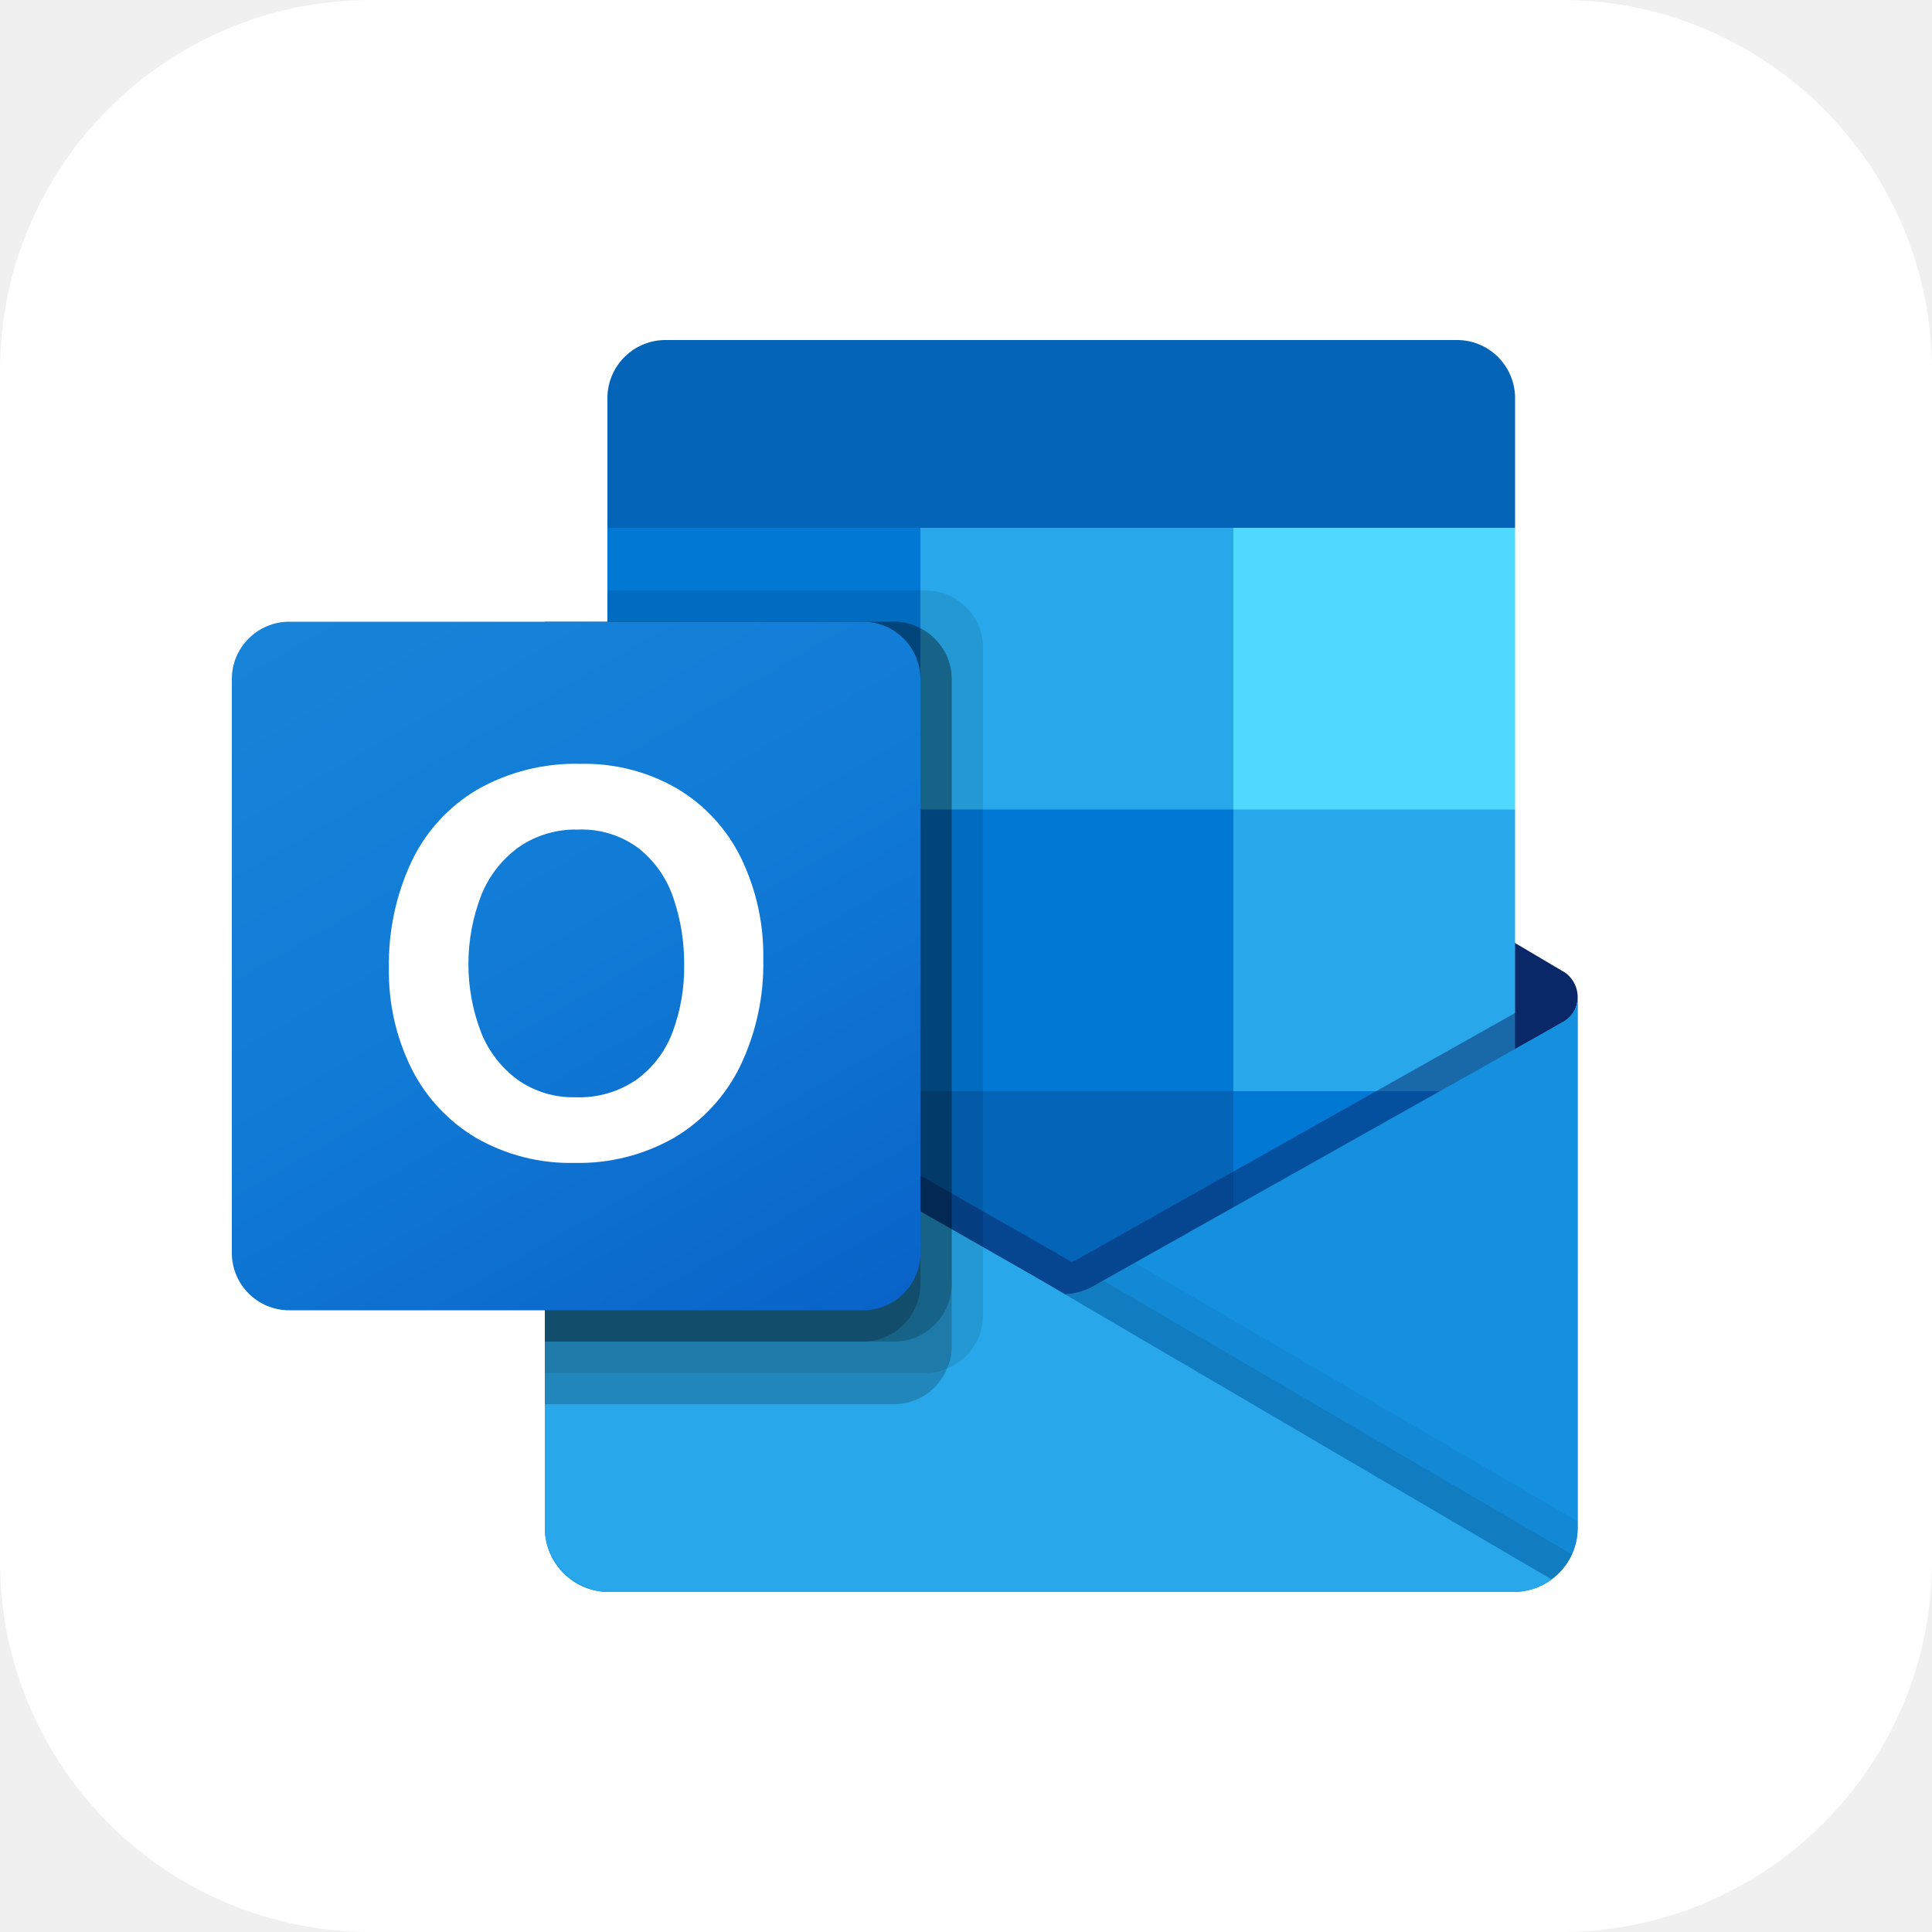
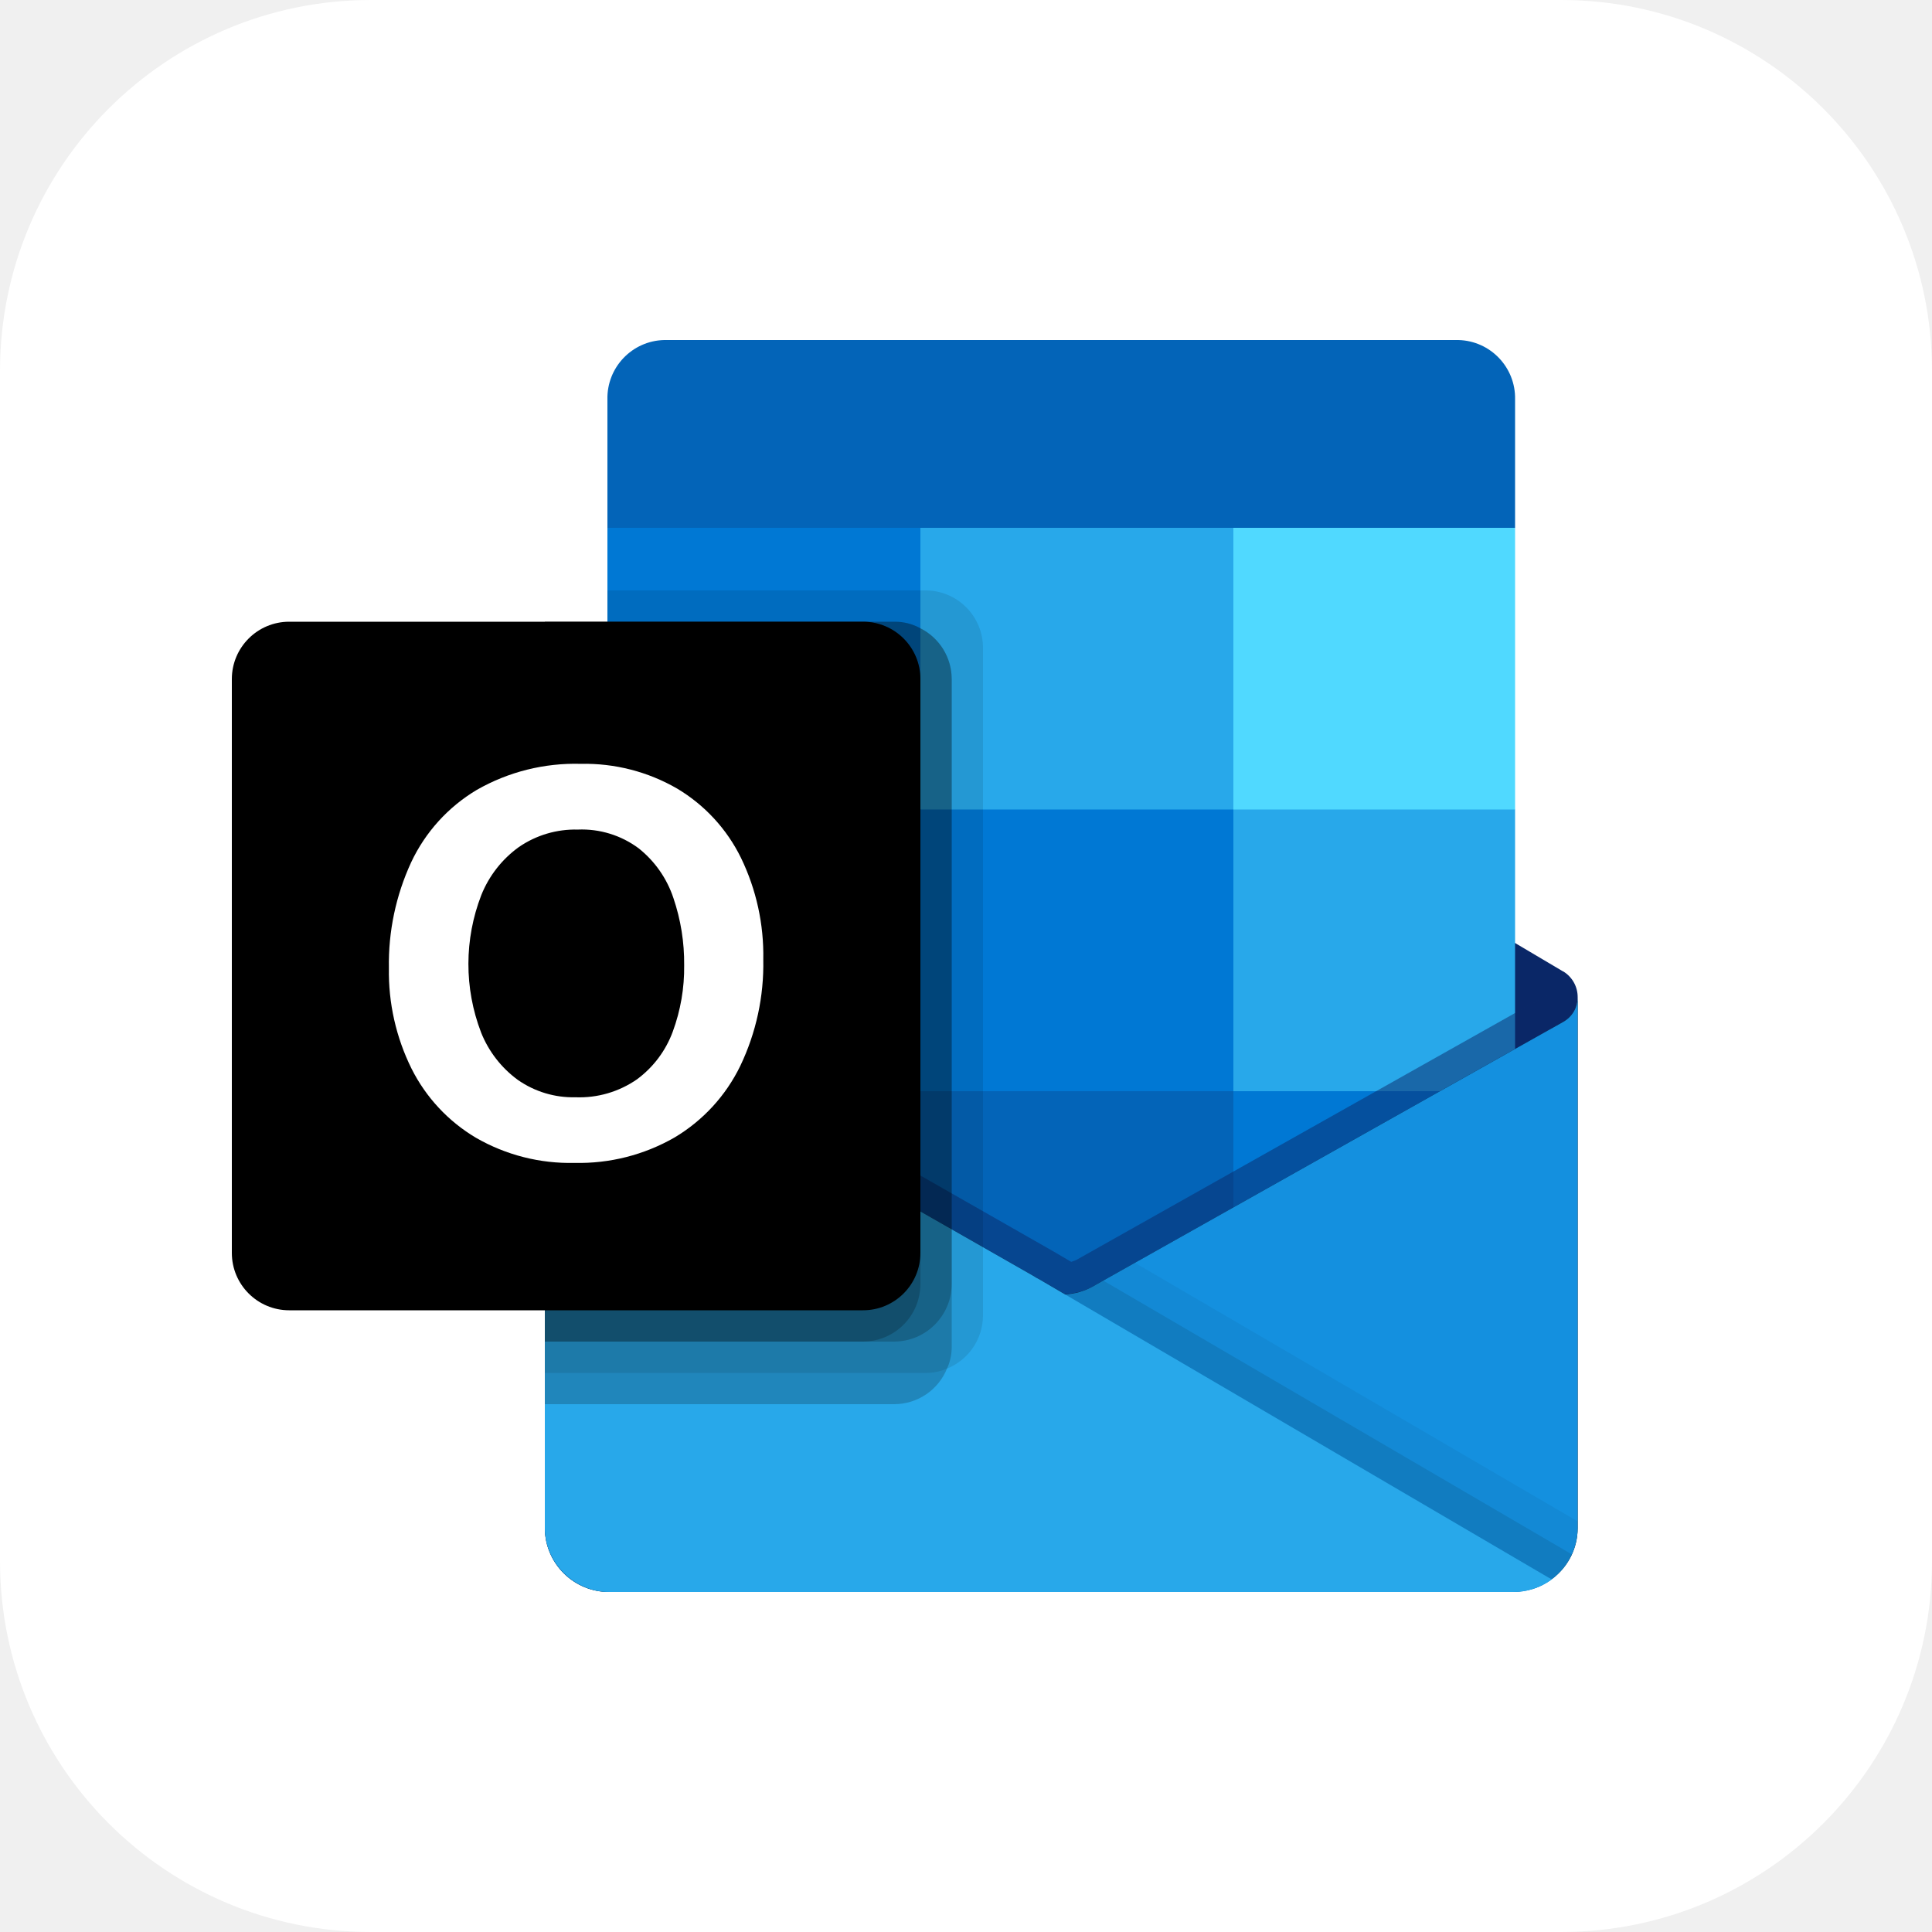
<svg xmlns="http://www.w3.org/2000/svg" width="250" height="250" viewBox="0 0 250 250" fill="none">
  <rect width="250" height="250" rx="48" fill="white" />
  <g clip-path="url(#clip0_3_216)">
    <path d="M204.15 129.05C204.159 127.688 203.456 126.421 202.295 125.709H202.275L202.202 125.668L141.857 89.947C141.596 89.771 141.326 89.61 141.047 89.465C138.717 88.263 135.949 88.263 133.619 89.465C133.34 89.61 133.07 89.771 132.809 89.947L72.464 125.668L72.391 125.709C70.547 126.856 69.982 129.281 71.129 131.125C71.466 131.668 71.932 132.121 72.484 132.444L132.829 168.165C133.091 168.339 133.361 168.5 133.639 168.647C135.969 169.849 138.737 169.849 141.067 168.647C141.345 168.5 141.616 168.339 141.877 168.165L202.222 132.444C203.428 131.741 204.164 130.445 204.15 129.05Z" fill="#0A2767" />
    <path d="M79.499 105.2H119.1V141.5H79.499V105.2ZM196.05 68.3V51.695C196.145 47.543 192.859 44.099 188.707 44H85.943C81.791 44.099 78.505 47.543 78.6 51.695V68.3L139.35 84.5L196.05 68.3Z" fill="#0364B8" />
    <path d="M78.6 68.3H119.1V104.75H78.6V68.3Z" fill="#0078D4" />
    <path d="M159.6 68.3H119.1V104.75L159.6 141.2H196.05V104.75L159.6 68.3Z" fill="#28A8EA" />
    <path d="M119.1 104.75H159.6V141.2H119.1V104.75Z" fill="#0078D4" />
    <path d="M119.1 141.2H159.6V177.65H119.1V141.2Z" fill="#0364B8" />
    <path d="M79.499 141.5H119.1V174.499H79.499V141.5Z" fill="#14447D" />
    <path d="M159.6 141.2H196.05V177.65H159.6V141.2Z" fill="#0078D4" />
    <path d="M202.295 132.221L202.218 132.262L141.873 166.201C141.61 166.363 141.342 166.516 141.063 166.654C140.038 167.142 138.925 167.418 137.791 167.464L134.494 165.536C134.215 165.397 133.945 165.241 133.684 165.071L72.529 130.168H72.501L70.5 129.05V197.754C70.531 202.338 74.271 206.029 78.855 206H195.924C195.993 206 196.054 205.967 196.127 205.967C197.095 205.906 198.049 205.706 198.962 205.376C199.356 205.209 199.736 205.011 200.1 204.785C200.371 204.631 200.837 204.295 200.837 204.295C202.912 202.76 204.14 200.335 204.15 197.754V129.05C204.148 130.364 203.44 131.576 202.295 132.221Z" fill="url(#paint0_linear_3_216)" />
    <path opacity="0.5" d="M200.91 128.779V132.991L137.811 176.435L72.484 130.196C72.484 130.174 72.466 130.156 72.444 130.156L66.45 126.551V123.514L68.921 123.473L74.145 126.47L74.266 126.511L74.712 126.794C74.712 126.794 136.11 161.827 136.272 161.908L138.621 163.284C138.823 163.203 139.026 163.123 139.269 163.041C139.39 162.96 200.221 128.738 200.221 128.738L200.91 128.779Z" fill="#0A2767" />
    <path d="M202.295 132.221L202.218 132.266L141.873 166.205C141.61 166.367 141.343 166.52 141.063 166.658C138.719 167.803 135.979 167.803 133.635 166.658C133.358 166.521 133.087 166.369 132.825 166.205L72.481 132.266L72.408 132.221C71.243 131.589 70.512 130.375 70.5 129.05V197.754C70.529 202.337 74.268 206.029 78.851 206C78.851 206 78.851 206 78.851 206H195.799C200.382 206.029 204.121 202.337 204.15 197.754C204.15 197.754 204.15 197.754 204.15 197.754V129.05C204.148 130.364 203.44 131.576 202.295 132.221Z" fill="#1490DF" />
    <path opacity="0.1" d="M142.752 165.702L141.849 166.209C141.587 166.375 141.317 166.528 141.039 166.666C140.044 167.155 138.962 167.441 137.855 167.509L160.815 194.66L200.865 204.311C201.963 203.482 202.836 202.392 203.405 201.14L142.752 165.702Z" fill="black" />
    <path opacity="0.05" d="M146.842 163.402L141.849 166.209C141.587 166.375 141.317 166.528 141.039 166.666C140.044 167.155 138.962 167.441 137.855 167.509L148.612 197.167L200.877 204.299C202.936 202.753 204.149 200.329 204.15 197.754V196.867L146.842 163.402Z" fill="black" />
    <path d="M78.965 206H195.787C197.584 206.009 199.337 205.441 200.788 204.38L134.49 165.544C134.211 165.405 133.941 165.249 133.68 165.079L72.525 130.176H72.497L70.5 129.05V197.519C70.496 202.198 74.285 205.995 78.965 206V206Z" fill="#28A8EA" />
    <path opacity="0.1" d="M127.2 83.824V170.21C127.193 173.239 125.351 175.961 122.542 177.095C121.672 177.469 120.735 177.662 119.788 177.662H70.5V80.45H78.6V76.4H119.788C123.88 76.415 127.191 79.732 127.2 83.824Z" fill="black" />
    <path opacity="0.2" d="M123.15 87.874V174.26C123.16 175.238 122.953 176.207 122.542 177.095C121.418 179.867 118.73 181.686 115.738 181.7H70.5V80.45H115.738C116.914 80.438 118.072 80.731 119.1 81.301C121.583 82.551 123.149 85.094 123.15 87.874Z" fill="black" />
    <path opacity="0.2" d="M123.15 87.874V166.16C123.13 170.25 119.828 173.565 115.739 173.6H70.5V80.45H115.738C116.914 80.438 118.072 80.731 119.1 81.301C121.583 82.551 123.149 85.094 123.15 87.874Z" fill="black" />
    <path opacity="0.2" d="M119.1 87.874V166.16C119.096 170.256 115.784 173.58 111.688 173.6H70.5V80.45H111.688C115.784 80.452 119.102 83.774 119.1 87.87C119.1 87.871 119.1 87.872 119.1 87.874Z" fill="black" />
    <path d="M37.424 80.45H111.676C115.776 80.45 119.1 83.774 119.1 87.874V162.126C119.1 166.226 115.776 169.55 111.676 169.55H37.424C33.324 169.55 30 166.226 30 162.126V87.874C30 83.774 33.324 80.45 37.424 80.45Z" fill="url(#paint1_linear_3_216)" />
    <path d="M53.202 111.586C55.032 107.688 57.985 104.426 61.683 102.219C65.778 99.874 70.441 98.706 75.157 98.841C79.529 98.746 83.843 99.854 87.627 102.045C91.186 104.167 94.052 107.276 95.877 110.995C97.865 115.093 98.856 119.603 98.769 124.158C98.865 128.917 97.846 133.633 95.792 137.927C93.923 141.78 90.966 145 87.287 147.19C83.357 149.447 78.883 150.584 74.352 150.478C69.887 150.586 65.478 149.465 61.606 147.238C58.017 145.114 55.115 142.001 53.247 138.272C51.247 134.233 50.245 129.773 50.323 125.267C50.24 120.548 51.224 115.871 53.202 111.586ZM62.242 133.578C63.218 136.042 64.872 138.18 67.013 139.742C69.194 141.266 71.805 142.052 74.465 141.986C77.297 142.098 80.09 141.284 82.419 139.669C84.533 138.112 86.144 135.968 87.052 133.505C88.068 130.754 88.569 127.839 88.531 124.907C88.562 121.946 88.091 119.002 87.137 116.199C86.295 113.669 84.736 111.437 82.65 109.776C80.379 108.084 77.594 107.226 74.765 107.346C72.047 107.276 69.377 108.068 67.138 109.61C64.961 111.179 63.276 113.335 62.279 115.827C60.067 121.538 60.055 127.867 62.246 133.586L62.242 133.578Z" fill="white" />
    <path d="M159.6 68.3H196.05V104.75H159.6V68.3Z" fill="#50D9FF" />
  </g>
  <defs>
    <linearGradient id="paint0_linear_3_216" x1="137.325" y1="129.05" x2="137.325" y2="206" gradientUnits="userSpaceOnUse">
-       <stop stop-color="#35B8F1" />
-       <stop offset="1" stop-color="#28A8EA" />
+       <stop stopColor="#35B8F1" />
+       <stop offset="1" stopColor="#28A8EA" />
    </linearGradient>
    <linearGradient id="paint1_linear_3_216" x1="45.478" y1="74.649" x2="103.621" y2="175.351" gradientUnits="userSpaceOnUse">
-       <stop stop-color="#1784D9" />
-       <stop offset="0.5" stop-color="#107AD5" />
-       <stop offset="1" stop-color="#0A63C9" />
+       <stop stopColor="#1784D9" />
+       <stop offset="0.5" stopColor="#107AD5" />
+       <stop offset="1" stopColor="#0A63C9" />
    </linearGradient>
    <clipPath id="clip0_3_216">
      <rect width="174.15" height="162" fill="white" transform="translate(30 44)" />
    </clipPath>
  </defs>
</svg>
